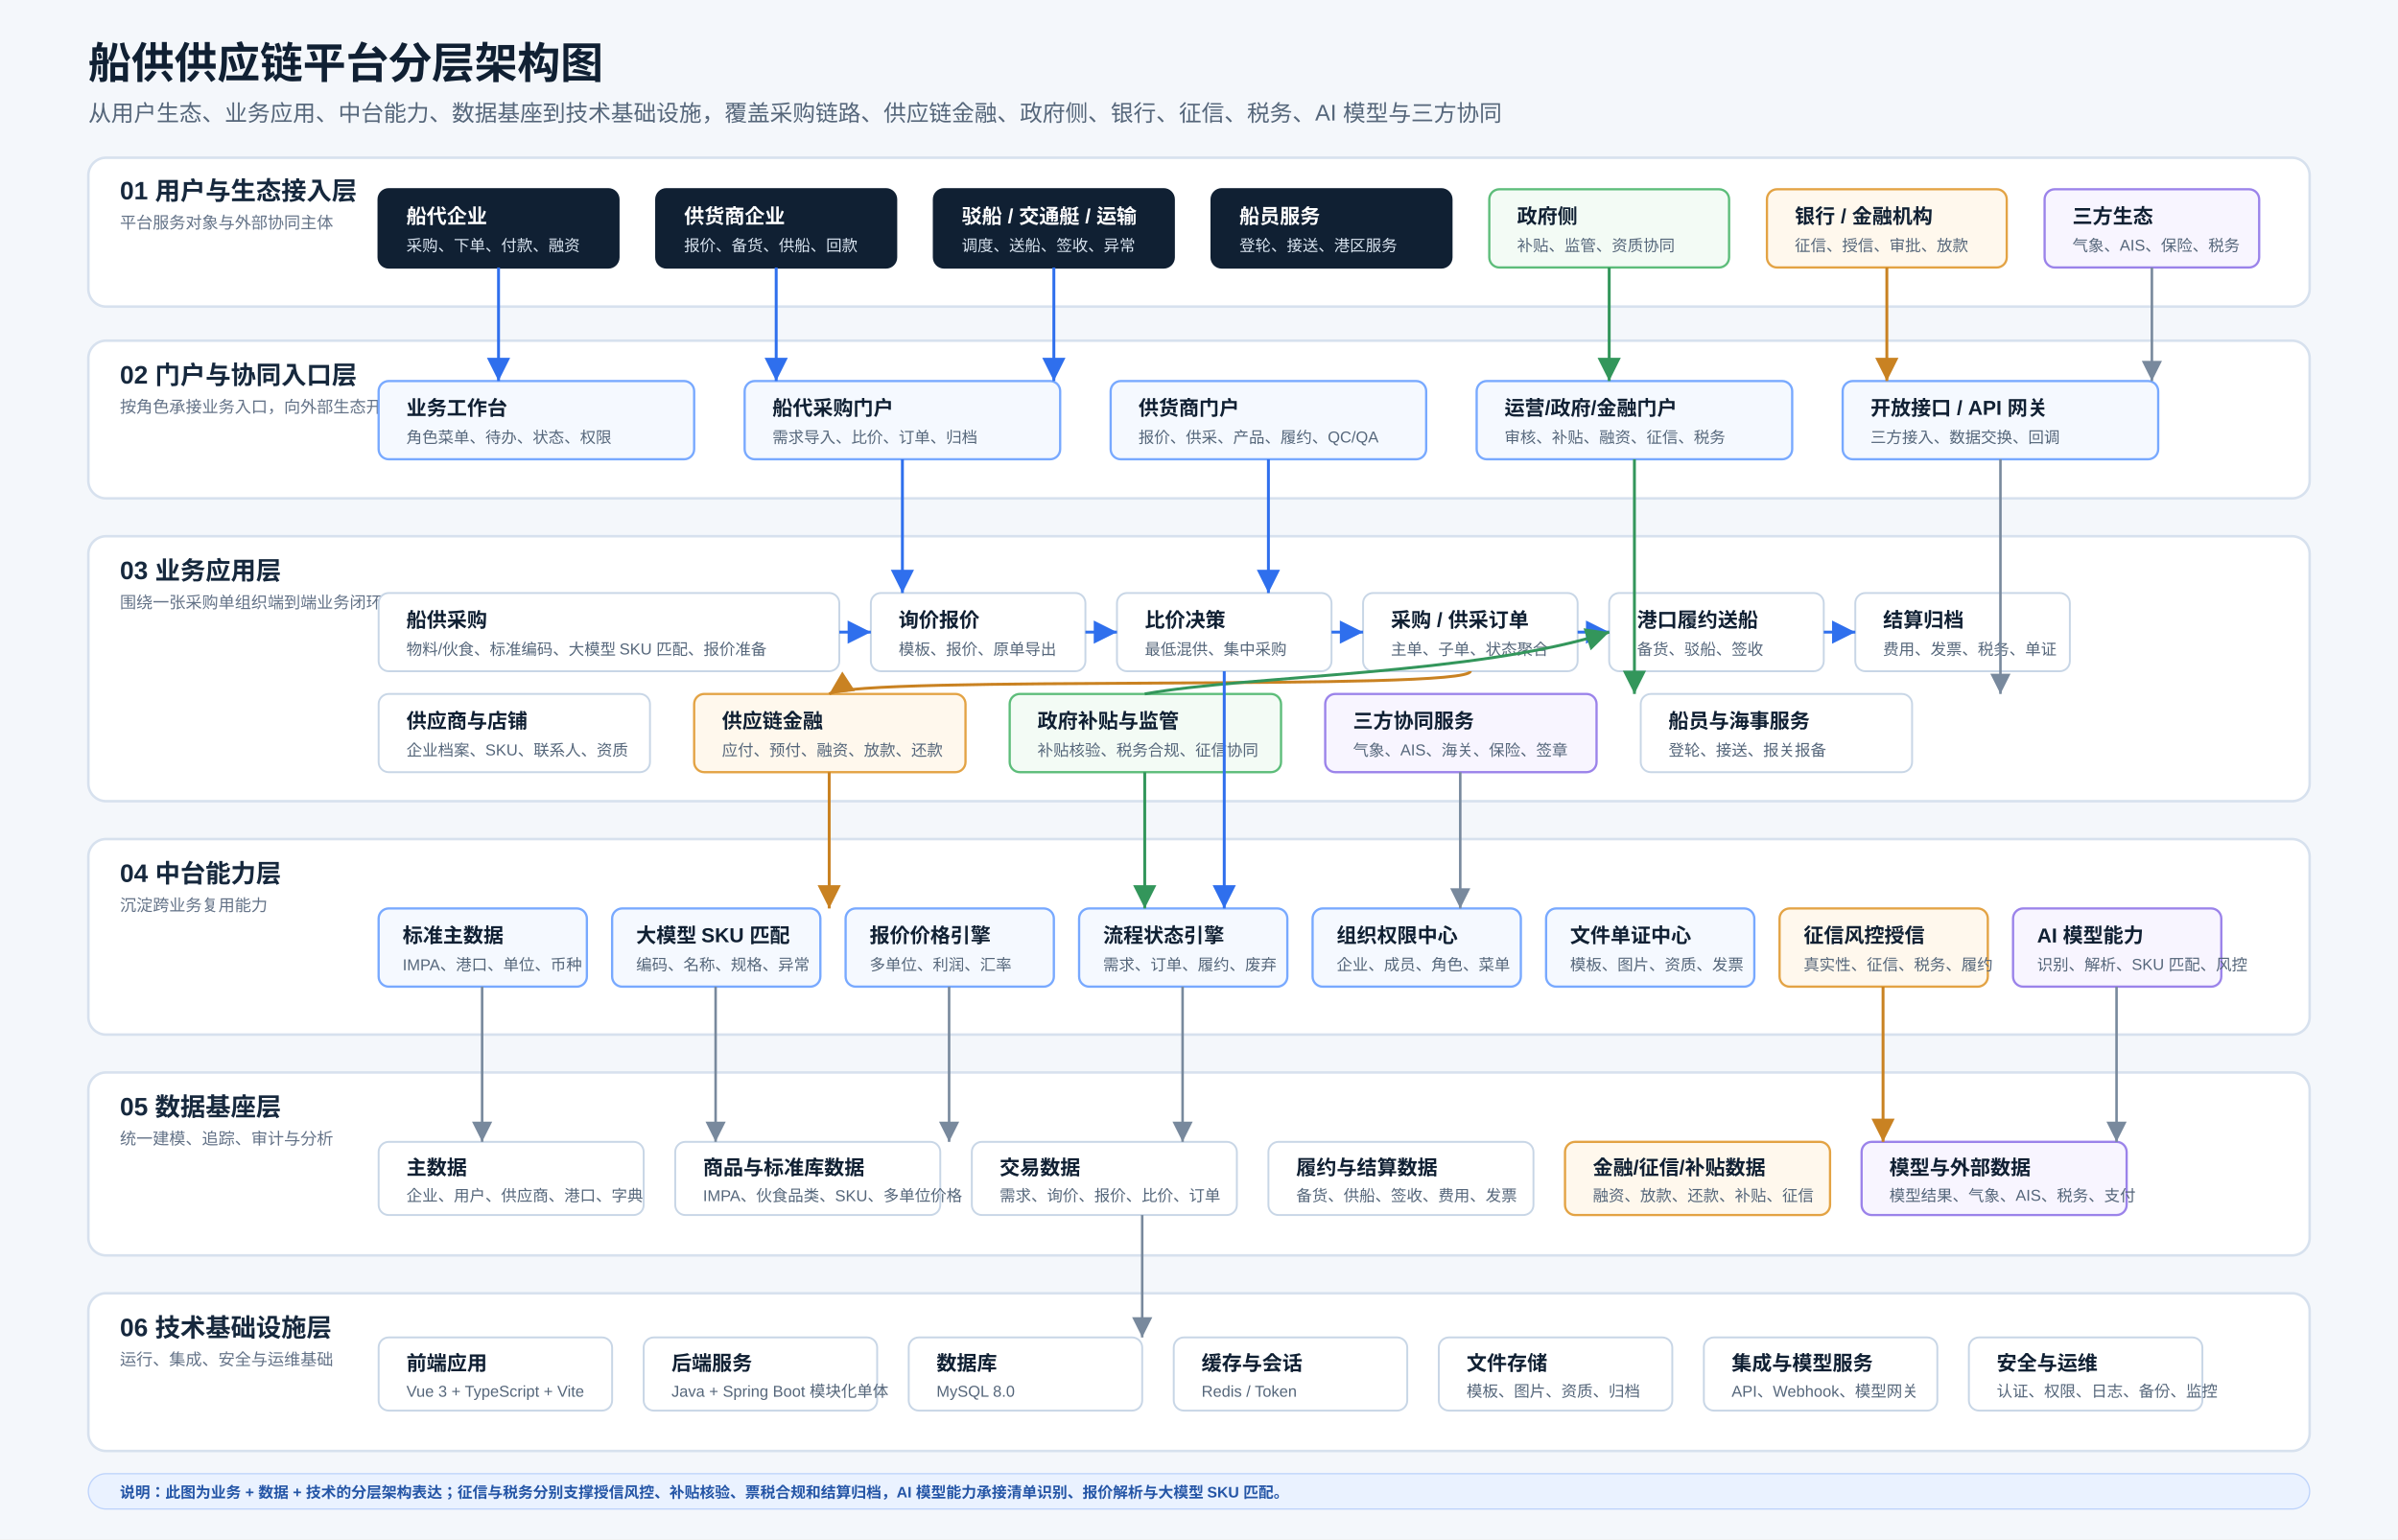
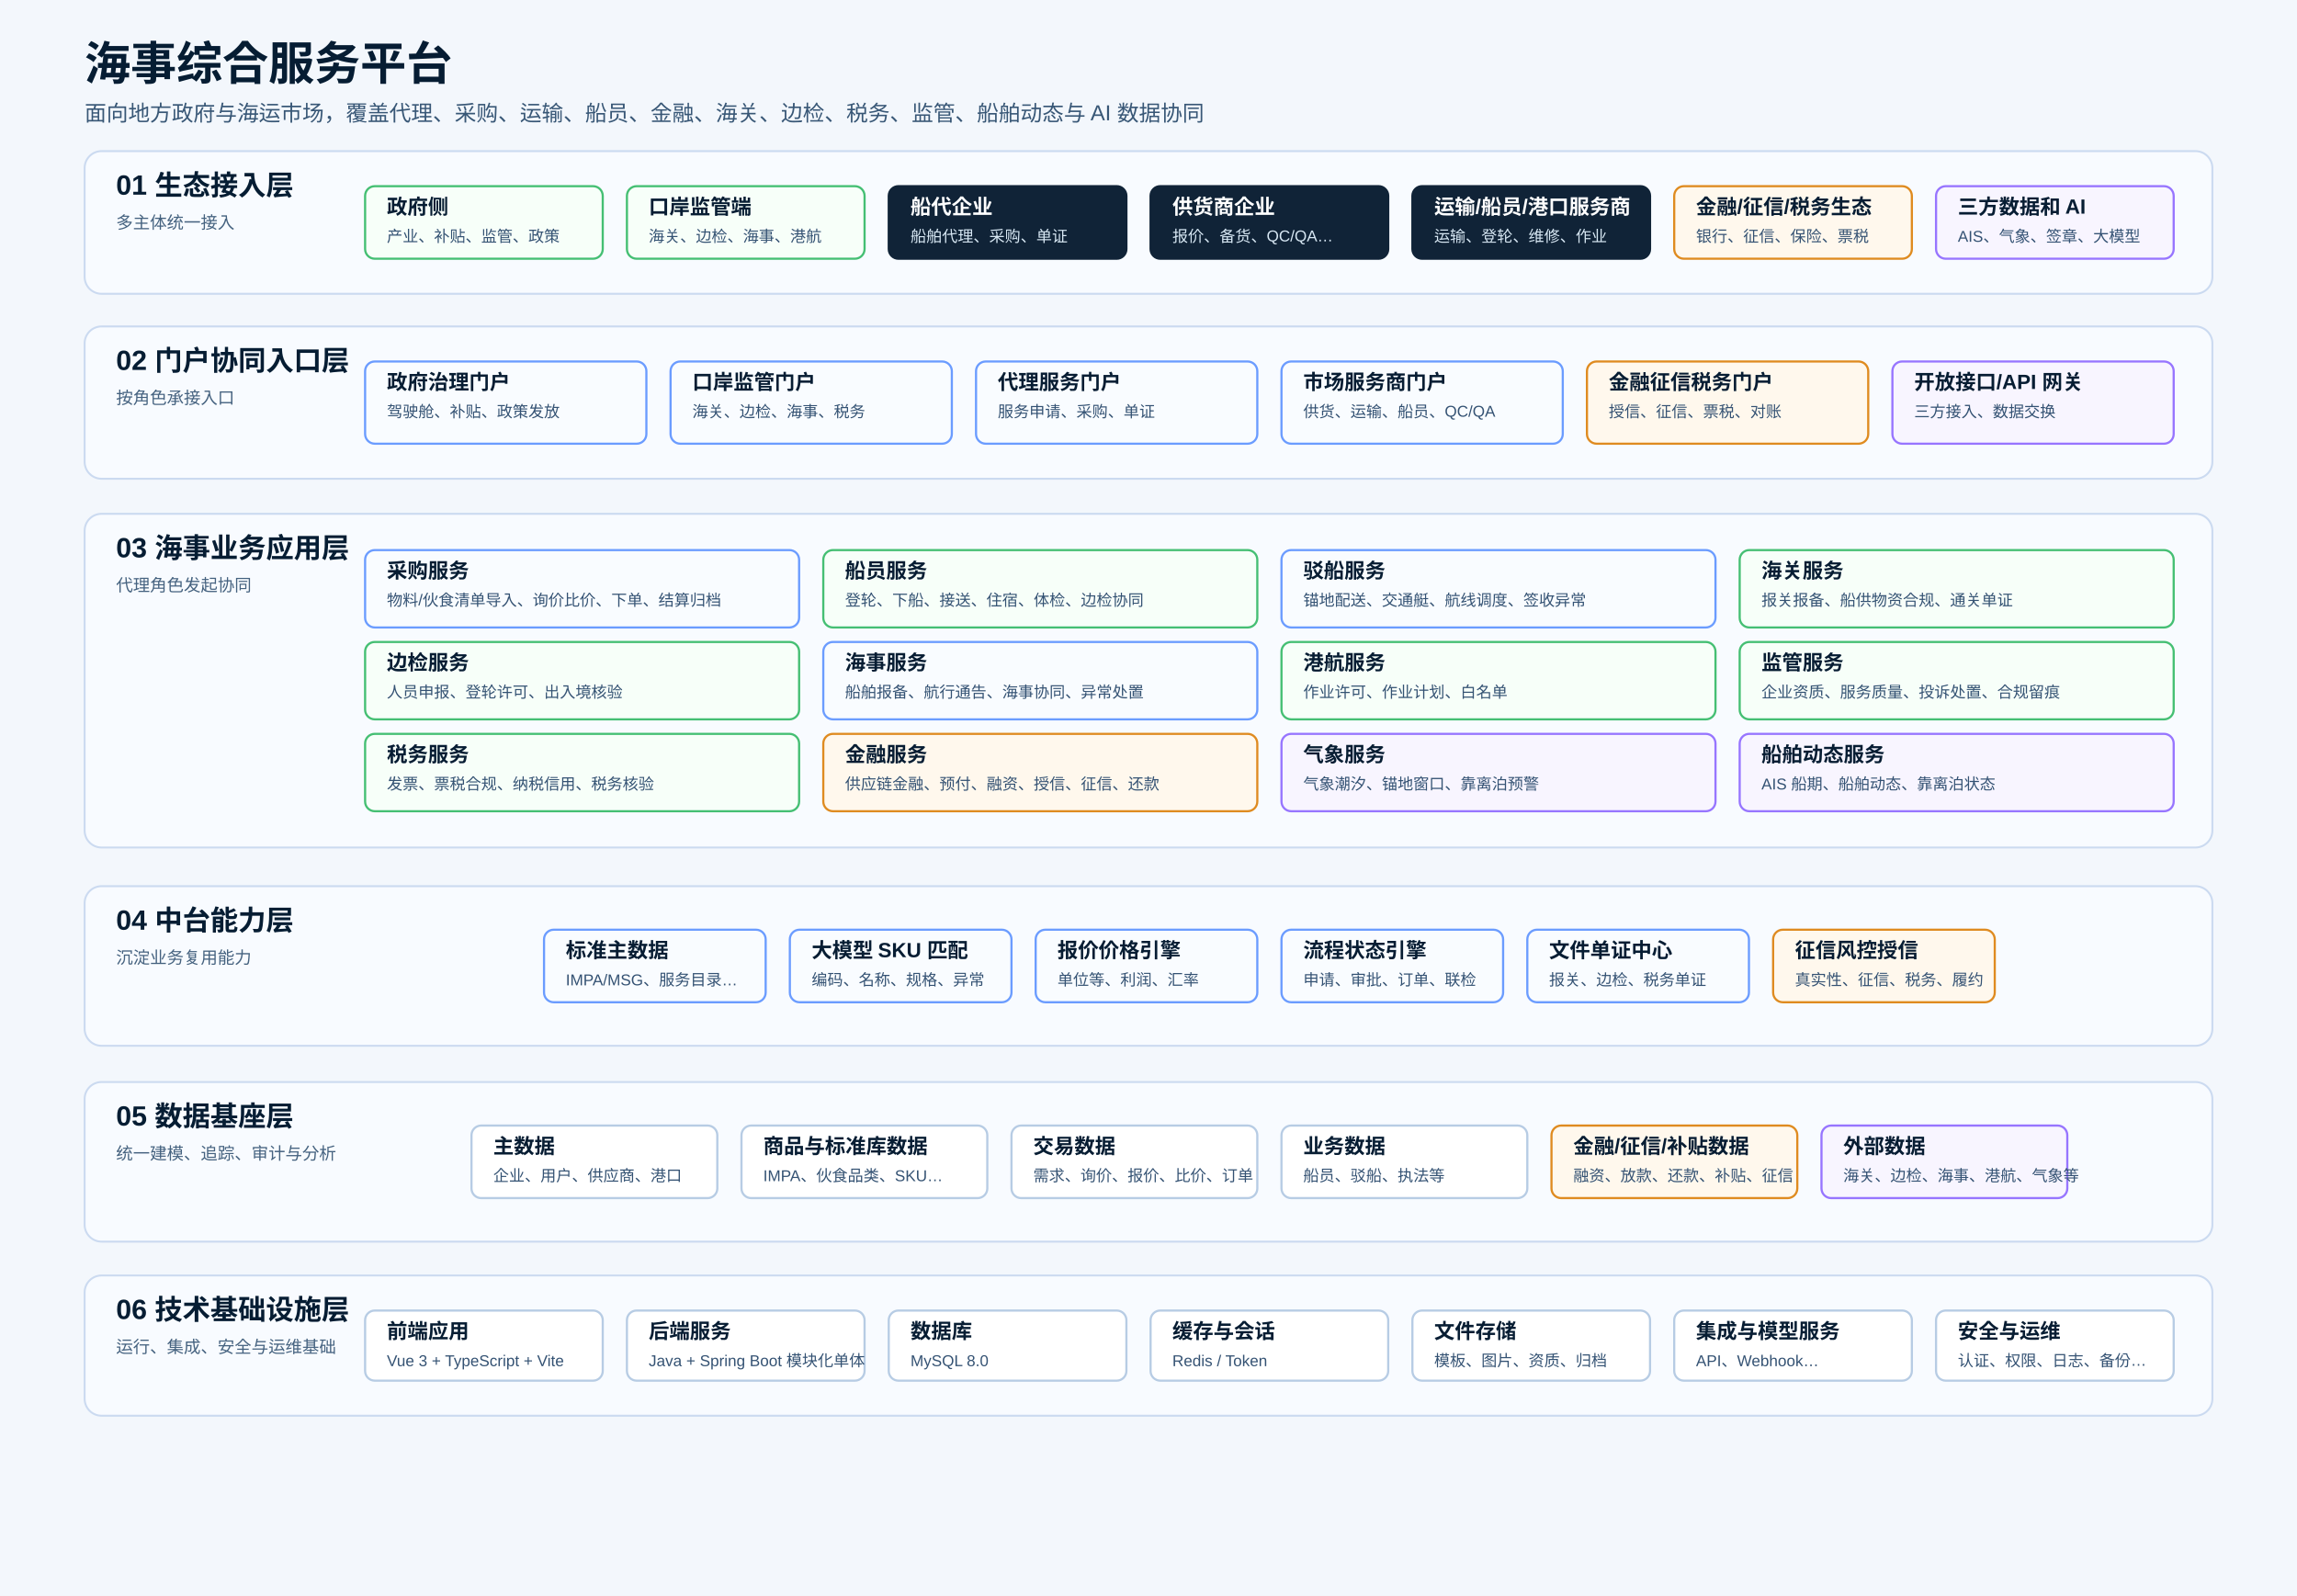
- <svg xmlns="http://www.w3.org/2000/svg" width="1900" height="1220" viewBox="0 0 1900 1220">
-   <defs>
-     <style>
-       .bg{fill:#f4f7fb}.title{font:700 34px "Microsoft YaHei",Arial,sans-serif;fill:#102033}.sub{font:400 18px "Microsoft YaHei",Arial,sans-serif;fill:#55667a}.layer{fill:#fff;stroke:#d7e1ee;stroke-width:2}.layerTitle{font:700 20px "Microsoft YaHei",Arial,sans-serif;fill:#16283d}.layerNote{font:400 13px "Microsoft YaHei",Arial,sans-serif;fill:#637287}.box{fill:#fff;stroke:#c8d6e6;stroke-width:1.5}.boxBlue{fill:#f5f9ff;stroke:#78a9ff;stroke-width:1.8}.boxGold{fill:#fff8ed;stroke:#e3a344;stroke-width:1.8}.boxGreen{fill:#f3fbf5;stroke:#5dbd7a;stroke-width:1.8}.boxPurple{fill:#f8f5ff;stroke:#9b83ea;stroke-width:1.8}.boxDark{fill:#102033;stroke:#102033;stroke-width:1.8}.boxTitle{font:700 16px "Microsoft YaHei",Arial,sans-serif;fill:#102033}.boxTitleLight{font:700 16px "Microsoft YaHei",Arial,sans-serif;fill:#fff}.boxText{font:400 12.5px "Microsoft YaHei",Arial,sans-serif;fill:#55667a}.boxTextLight{font:400 12.5px "Microsoft YaHei",Arial,sans-serif;fill:#d9e4f0}.arrow{stroke:#78899d;stroke-width:2;fill:none;marker-end:url(#arrow)}.arrowBlue{stroke:#2f6fed;stroke-width:2.3;fill:none;marker-end:url(#arrowBlue)}.arrowGold{stroke:#c98222;stroke-width:2.3;fill:none;marker-end:url(#arrowGold)}.arrowGreen{stroke:#33965b;stroke-width:2.3;fill:none;marker-end:url(#arrowGreen)}.badge{fill:#eaf2ff;stroke:#bdd3fb}.badgeText{font:700 12px "Microsoft YaHei",Arial,sans-serif;fill:#2455a6}
-     </style>
-     <marker id="arrow" markerWidth="12" markerHeight="12" refX="10" refY="6" orient="auto">
-       <path d="M2,2 L10,6 L2,10 Z" fill="#78899d" />
-     </marker>
-     <marker id="arrowBlue" markerWidth="12" markerHeight="12" refX="10" refY="6" orient="auto">
-       <path d="M2,2 L10,6 L2,10 Z" fill="#2f6fed" />
-     </marker>
-     <marker id="arrowGold" markerWidth="12" markerHeight="12" refX="10" refY="6" orient="auto">
-       <path d="M2,2 L10,6 L2,10 Z" fill="#c98222" />
-     </marker>
-     <marker id="arrowGreen" markerWidth="12" markerHeight="12" refX="10" refY="6" orient="auto">
-       <path d="M2,2 L10,6 L2,10 Z" fill="#33965b" />
-     </marker>
-   </defs>
-   <rect class="bg" width="1900" height="1220" />
-   <text x="70" y="62" class="title">船供供应链平台分层架构图</text>
-   <text x="70" y="96" class="sub">从用户生态、业务应用、中台能力、数据基座到技术基础设施，覆盖采购链路、供应链金融、政府侧、银行、征信、税务、AI 模型与三方协同</text>
-   <rect x="70" y="125" width="1760" height="118" rx="14" class="layer" />
-   <text x="95" y="158" class="layerTitle">01 用户与生态接入层</text>
-   <text x="95" y="181" class="layerNote">平台服务对象与外部协同主体</text>
-   <rect x="300" y="150" width="190" height="62" rx="8" class="boxDark" />
-   <text x="322" y="177" class="boxTitleLight">船代企业</text>
-   <text x="322" y="199" class="boxTextLight">采购、下单、付款、融资</text>
-   <rect x="520" y="150" width="190" height="62" rx="8" class="boxDark" />
-   <text x="542" y="177" class="boxTitleLight">供货商企业</text>
-   <text x="542" y="199" class="boxTextLight">报价、备货、供船、回款</text>
-   <rect x="740" y="150" width="190" height="62" rx="8" class="boxDark" />
-   <text x="762" y="177" class="boxTitleLight">驳船 / 交通艇 / 运输</text>
-   <text x="762" y="199" class="boxTextLight">调度、送船、签收、异常</text>
-   <rect x="960" y="150" width="190" height="62" rx="8" class="boxDark" />
-   <text x="982" y="177" class="boxTitleLight">船员服务</text>
-   <text x="982" y="199" class="boxTextLight">登轮、接送、港区服务</text>
-   <rect x="1180" y="150" width="190" height="62" rx="8" class="boxGreen" />
-   <text x="1202" y="177" class="boxTitle">政府侧</text>
-   <text x="1202" y="199" class="boxText">补贴、监管、资质协同</text>
-   <rect x="1400" y="150" width="190" height="62" rx="8" class="boxGold" />
-   <text x="1422" y="177" class="boxTitle">银行 / 金融机构</text>
-   <text x="1422" y="199" class="boxText">征信、授信、审批、放款</text>
-   <rect x="1620" y="150" width="170" height="62" rx="8" class="boxPurple" />
-   <text x="1642" y="177" class="boxTitle">三方生态</text>
-   <text x="1642" y="199" class="boxText">气象、AIS、保险、税务</text>
-   <rect x="70" y="270" width="1760" height="125" rx="14" class="layer" />
-   <text x="95" y="304" class="layerTitle">02 门户与协同入口层</text>
-   <text x="95" y="327" class="layerNote">按角色承接业务入口，向外部生态开放标准接口</text>
-   <rect x="300" y="302" width="250" height="62" rx="8" class="boxBlue" />
-   <text x="322" y="329" class="boxTitle">业务工作台</text>
-   <text x="322" y="351" class="boxText">角色菜单、待办、状态、权限</text>
-   <rect x="590" y="302" width="250" height="62" rx="8" class="boxBlue" />
-   <text x="612" y="329" class="boxTitle">船代采购门户</text>
-   <text x="612" y="351" class="boxText">需求导入、比价、订单、归档</text>
-   <rect x="880" y="302" width="250" height="62" rx="8" class="boxBlue" />
-   <text x="902" y="329" class="boxTitle">供货商门户</text>
-   <text x="902" y="351" class="boxText">报价、供采、产品、履约、QC/QA</text>
-   <rect x="1170" y="302" width="250" height="62" rx="8" class="boxBlue" />
-   <text x="1192" y="329" class="boxTitle">运营/政府/金融门户</text>
-   <text x="1192" y="351" class="boxText">审核、补贴、融资、征信、税务</text>
-   <rect x="1460" y="302" width="250" height="62" rx="8" class="boxBlue" />
-   <text x="1482" y="329" class="boxTitle">开放接口 / API 网关</text>
-   <text x="1482" y="351" class="boxText">三方接入、数据交换、回调</text>
-   <rect x="70" y="425" width="1760" height="210" rx="14" class="layer" />
-   <text x="95" y="459" class="layerTitle">03 业务应用层</text>
-   <text x="95" y="482" class="layerNote">围绕一张采购单组织端到端业务闭环</text>
-   <rect x="300" y="470" width="365" height="62" rx="8" class="box" />
-   <text x="322" y="497" class="boxTitle">船供采购</text>
-   <text x="322" y="519" class="boxText">物料/伙食、标准编码、大模型 SKU 匹配、报价准备</text>
-   <rect x="690" y="470" width="170" height="62" rx="8" class="box" />
-   <text x="712" y="497" class="boxTitle">询价报价</text>
-   <text x="712" y="519" class="boxText">模板、报价、原单导出</text>
-   <rect x="885" y="470" width="170" height="62" rx="8" class="box" />
-   <text x="907" y="497" class="boxTitle">比价决策</text>
-   <text x="907" y="519" class="boxText">最低混供、集中采购</text>
-   <rect x="1080" y="470" width="170" height="62" rx="8" class="box" />
-   <text x="1102" y="497" class="boxTitle">采购 / 供采订单</text>
-   <text x="1102" y="519" class="boxText">主单、子单、状态聚合</text>
-   <rect x="1275" y="470" width="170" height="62" rx="8" class="box" />
-   <text x="1297" y="497" class="boxTitle">港口履约送船</text>
-   <text x="1297" y="519" class="boxText">备货、驳船、签收</text>
-   <rect x="1470" y="470" width="170" height="62" rx="8" class="box" />
-   <text x="1492" y="497" class="boxTitle">结算归档</text>
-   <text x="1492" y="519" class="boxText">费用、发票、税务、单证</text>
-   <rect x="300" y="550" width="215" height="62" rx="8" class="box" />
-   <text x="322" y="577" class="boxTitle">供应商与店铺</text>
-   <text x="322" y="599" class="boxText">企业档案、SKU、联系人、资质</text>
-   <rect x="550" y="550" width="215" height="62" rx="8" class="boxGold" />
-   <text x="572" y="577" class="boxTitle">供应链金融</text>
-   <text x="572" y="599" class="boxText">应付、预付、融资、放款、还款</text>
-   <rect x="800" y="550" width="215" height="62" rx="8" class="boxGreen" />
-   <text x="822" y="577" class="boxTitle">政府补贴与监管</text>
-   <text x="822" y="599" class="boxText">补贴核验、税务合规、征信协同</text>
-   <rect x="1050" y="550" width="215" height="62" rx="8" class="boxPurple" />
-   <text x="1072" y="577" class="boxTitle">三方协同服务</text>
-   <text x="1072" y="599" class="boxText">气象、AIS、海关、保险、签章</text>
-   <rect x="1300" y="550" width="215" height="62" rx="8" class="box" />
-   <text x="1322" y="577" class="boxTitle">船员与海事服务</text>
-   <text x="1322" y="599" class="boxText">登轮、接送、报关报备</text>
-   <path d="M665 501 H690" class="arrowBlue" />
-   <path d="M860 501 H885" class="arrowBlue" />
-   <path d="M1055 501 H1080" class="arrowBlue" />
-   <path d="M1250 501 H1275" class="arrowBlue" />
-   <path d="M1445 501 H1470" class="arrowBlue" />
-   <path d="M1165 532 C1165 548 680 535 657 550" class="arrowGold" />
-   <path d="M907 550 C990 535 1170 535 1275 501" class="arrowGreen" />
-   <rect x="70" y="665" width="1760" height="155" rx="14" class="layer" />
-   <text x="95" y="699" class="layerTitle">04 中台能力层</text>
-   <text x="95" y="722" class="layerNote">沉淀跨业务复用能力</text>
-   <rect x="300" y="720" width="165" height="62" rx="8" class="boxBlue" />
-   <text x="319" y="747" class="boxTitle">标准主数据</text>
-   <text x="319" y="769" class="boxText">IMPA、港口、单位、币种</text>
-   <rect x="485" y="720" width="165" height="62" rx="8" class="boxBlue" />
-   <text x="504" y="747" class="boxTitle">大模型 SKU 匹配</text>
-   <text x="504" y="769" class="boxText">编码、名称、规格、异常</text>
-   <rect x="670" y="720" width="165" height="62" rx="8" class="boxBlue" />
-   <text x="689" y="747" class="boxTitle">报价价格引擎</text>
-   <text x="689" y="769" class="boxText">多单位、利润、汇率</text>
-   <rect x="855" y="720" width="165" height="62" rx="8" class="boxBlue" />
-   <text x="874" y="747" class="boxTitle">流程状态引擎</text>
-   <text x="874" y="769" class="boxText">需求、订单、履约、废弃</text>
-   <rect x="1040" y="720" width="165" height="62" rx="8" class="boxBlue" />
-   <text x="1059" y="747" class="boxTitle">组织权限中心</text>
-   <text x="1059" y="769" class="boxText">企业、成员、角色、菜单</text>
-   <rect x="1225" y="720" width="165" height="62" rx="8" class="boxBlue" />
-   <text x="1244" y="747" class="boxTitle">文件单证中心</text>
-   <text x="1244" y="769" class="boxText">模板、图片、资质、发票</text>
-   <rect x="1410" y="720" width="165" height="62" rx="8" class="boxGold" />
-   <text x="1429" y="747" class="boxTitle">征信风控授信</text>
-   <text x="1429" y="769" class="boxText">真实性、征信、税务、履约</text>
-   <rect x="1595" y="720" width="165" height="62" rx="8" class="boxPurple" />
-   <text x="1614" y="747" class="boxTitle">AI 模型能力</text>
-   <text x="1614" y="769" class="boxText">识别、解析、SKU 匹配、风控</text>
-   <rect x="70" y="850" width="1760" height="145" rx="14" class="layer" />
-   <text x="95" y="884" class="layerTitle">05 数据基座层</text>
-   <text x="95" y="907" class="layerNote">统一建模、追踪、审计与分析</text>
-   <rect x="300" y="905" width="210" height="58" rx="8" class="box" />
-   <text x="322" y="931" class="boxTitle">主数据</text>
-   <text x="322" y="952" class="boxText">企业、用户、供应商、港口、字典</text>
-   <rect x="535" y="905" width="210" height="58" rx="8" class="box" />
-   <text x="557" y="931" class="boxTitle">商品与标准库数据</text>
-   <text x="557" y="952" class="boxText">IMPA、伙食品类、SKU、多单位价格</text>
-   <rect x="770" y="905" width="210" height="58" rx="8" class="box" />
-   <text x="792" y="931" class="boxTitle">交易数据</text>
-   <text x="792" y="952" class="boxText">需求、询价、报价、比价、订单</text>
-   <rect x="1005" y="905" width="210" height="58" rx="8" class="box" />
-   <text x="1027" y="931" class="boxTitle">履约与结算数据</text>
-   <text x="1027" y="952" class="boxText">备货、供船、签收、费用、发票</text>
-   <rect x="1240" y="905" width="210" height="58" rx="8" class="boxGold" />
-   <text x="1262" y="931" class="boxTitle">金融/征信/补贴数据</text>
-   <text x="1262" y="952" class="boxText">融资、放款、还款、补贴、征信</text>
-   <rect x="1475" y="905" width="210" height="58" rx="8" class="boxPurple" />
-   <text x="1497" y="931" class="boxTitle">模型与外部数据</text>
-   <text x="1497" y="952" class="boxText">模型结果、气象、AIS、税务、支付</text>
-   <rect x="70" y="1025" width="1760" height="125" rx="14" class="layer" />
-   <text x="95" y="1059" class="layerTitle">06 技术基础设施层</text>
-   <text x="95" y="1082" class="layerNote">运行、集成、安全与运维基础</text>
-   <rect x="300" y="1060" width="185" height="58" rx="8" class="box" />
-   <text x="322" y="1086" class="boxTitle">前端应用</text>
-   <text x="322" y="1107" class="boxText">Vue 3 + TypeScript + Vite</text>
-   <rect x="510" y="1060" width="185" height="58" rx="8" class="box" />
-   <text x="532" y="1086" class="boxTitle">后端服务</text>
-   <text x="532" y="1107" class="boxText">Java + Spring Boot 模块化单体</text>
-   <rect x="720" y="1060" width="185" height="58" rx="8" class="box" />
-   <text x="742" y="1086" class="boxTitle">数据库</text>
-   <text x="742" y="1107" class="boxText">MySQL 8.0</text>
-   <rect x="930" y="1060" width="185" height="58" rx="8" class="box" />
-   <text x="952" y="1086" class="boxTitle">缓存与会话</text>
-   <text x="952" y="1107" class="boxText">Redis / Token</text>
-   <rect x="1140" y="1060" width="185" height="58" rx="8" class="box" />
-   <text x="1162" y="1086" class="boxTitle">文件存储</text>
-   <text x="1162" y="1107" class="boxText">模板、图片、资质、归档</text>
-   <rect x="1350" y="1060" width="185" height="58" rx="8" class="box" />
-   <text x="1372" y="1086" class="boxTitle">集成与模型服务</text>
-   <text x="1372" y="1107" class="boxText">API、Webhook、模型网关</text>
-   <rect x="1560" y="1060" width="185" height="58" rx="8" class="box" />
-   <text x="1582" y="1086" class="boxTitle">安全与运维</text>
-   <text x="1582" y="1107" class="boxText">认证、权限、日志、备份、监控</text>
-   <path d="M395 212 V302" class="arrowBlue" />
-   <path d="M615 212 V302" class="arrowBlue" />
-   <path d="M835 212 V302" class="arrowBlue" />
-   <path d="M1275 212 V302" class="arrowGreen" />
-   <path d="M1495 212 V302" class="arrowGold" />
-   <path d="M1705 212 V302" class="arrow" />
-   <path d="M715 364 V470" class="arrowBlue" />
-   <path d="M1005 364 V470" class="arrowBlue" />
-   <path d="M1295 364 V550" class="arrowGreen" />
-   <path d="M1585 364 V550" class="arrow" />
-   <path d="M970 532 V720" class="arrowBlue" />
-   <path d="M657 612 V720" class="arrowGold" />
-   <path d="M907 612 V720" class="arrowGreen" />
-   <path d="M1157 612 V720" class="arrow" />
-   <path d="M382 782 V905" class="arrow" />
-   <path d="M567 782 V905" class="arrow" />
-   <path d="M752 782 V905" class="arrow" />
-   <path d="M937 782 V905" class="arrow" />
-   <path d="M1492 782 V905" class="arrowGold" />
-   <path d="M1677 782 V905" class="arrow" />
-   <path d="M905 963 V1060" class="arrow" />
-   <rect x="70" y="1168" width="1760" height="28" rx="14" class="badge" />
-   <text x="95" y="1187" class="badgeText">说明：此图为业务 + 数据 + 技术的分层架构表达；征信与税务分别支撑授信风控、补贴核验、票税合规和结算归档，AI 模型能力承接清单识别、报价解析与大模型 SKU 匹配。</text>
+ <svg xmlns="http://www.w3.org/2000/svg" width="1900" height="1320" viewBox="0 0 1900 1320">
+   <rect width="1900" height="1320" fill="#f3f7fc" />
+   <text x="70" y="66" font-family="Microsoft YaHei, PingFang SC, Arial, sans-serif" font-size="38" font-weight="900" fill="#061d33">海事综合服务平台</text>
+   <text x="70" y="100" font-family="Microsoft YaHei, PingFang SC, Arial, sans-serif" font-size="18" fill="#385776">面向地方政府与海运市场，覆盖代理、采购、运输、船员、金融、海关、边检、税务、监管、船舶动态与 AI 数据协同</text>
+   <g font-family="Microsoft YaHei, PingFang SC, Arial, sans-serif">
+     <rect x="70" y="125" width="1760" height="118" rx="14" fill="#f8fbff" stroke="#cbdaf0" stroke-width="1.6" />
+     <text x="96" y="161" font-size="23" font-weight="800" fill="#061d33">01 生态接入层</text>
+     <text x="96" y="189" font-size="14" fill="#45627f">多主体统一接入</text>
+     <rect x="302" y="154" width="196.571" height="60" rx="8" fill="#f7fff9" stroke="#45bf73" stroke-width="1.8" />
+     <text x="320" y="177" font-size="17" font-weight="700" fill="#071d33">政府侧</text>
+     <text x="320" y="200" font-size="13" fill="#345273">产业、补贴、监管、政策</text>
+     <rect x="518.571" y="154" width="196.571" height="60" rx="8" fill="#f7fff9" stroke="#45bf73" stroke-width="1.8" />
+     <text x="536.571" y="177" font-size="17" font-weight="700" fill="#071d33">口岸监管端</text>
+     <text x="536.571" y="200" font-size="13" fill="#345273">海关、边检、海事、港航</text>
+     <rect x="735.143" y="154" width="196.571" height="60" rx="8" fill="#102337" stroke="#102337" stroke-width="1.8" />
+     <text x="753.143" y="177" font-size="17" font-weight="700" fill="#fff">船代企业</text>
+     <text x="753.143" y="200" font-size="13" fill="#d8e8f4">船舶代理、采购、单证</text>
+     <rect x="951.714" y="154" width="196.571" height="60" rx="8" fill="#102337" stroke="#102337" stroke-width="1.8" />
+     <text x="969.714" y="177" font-size="17" font-weight="700" fill="#fff">供货商企业</text>
+     <text x="969.714" y="200" font-size="13" fill="#d8e8f4">报价、备货、QC/QA…</text>
+     <rect x="1168.286" y="154" width="196.571" height="60" rx="8" fill="#102337" stroke="#102337" stroke-width="1.8" />
+     <text x="1186.286" y="177" font-size="17" font-weight="700" fill="#fff">运输/船员/港口服务商</text>
+     <text x="1186.286" y="200" font-size="13" fill="#d8e8f4">运输、登轮、维修、作业</text>
+     <rect x="1384.857" y="154" width="196.571" height="60" rx="8" fill="#fff8ed" stroke="#df8b20" stroke-width="1.8" />
+     <text x="1402.857" y="177" font-size="17" font-weight="700" fill="#071d33">金融/征信/税务生态</text>
+     <text x="1402.857" y="200" font-size="13" fill="#345273">银行、征信、保险、票税</text>
+     <rect x="1601.429" y="154" width="196.571" height="60" rx="8" fill="#f8f5ff" stroke="#9775ff" stroke-width="1.8" />
+     <text x="1619.429" y="177" font-size="17" font-weight="700" fill="#071d33">三方数据和 AI</text>
+     <text x="1619.429" y="200" font-size="13" fill="#345273">AIS、气象、签章、大模型</text>
+     <rect x="70" y="270" width="1760" height="126" rx="14" fill="#f8fbff" stroke="#cbdaf0" stroke-width="1.6" />
+     <text x="96" y="306" font-size="23" font-weight="800" fill="#061d33">02 门户协同入口层</text>
+     <text x="96" y="334" font-size="14" fill="#45627f">按角色承接入口</text>
+     <rect x="302" y="299" width="232.667" height="68" rx="8" fill="#f9fcff" stroke="#6b9cff" stroke-width="1.8" />
+     <text x="320" y="322" font-size="17" font-weight="700" fill="#071d33">政府治理门户</text>
+     <text x="320" y="345" font-size="13" fill="#345273">驾驶舱、补贴、政策发放</text>
+     <rect x="554.667" y="299" width="232.667" height="68" rx="8" fill="#f9fcff" stroke="#6b9cff" stroke-width="1.8" />
+     <text x="572.667" y="322" font-size="17" font-weight="700" fill="#071d33">口岸监管门户</text>
+     <text x="572.667" y="345" font-size="13" fill="#345273">海关、边检、海事、税务</text>
+     <rect x="807.333" y="299" width="232.667" height="68" rx="8" fill="#f9fcff" stroke="#6b9cff" stroke-width="1.8" />
+     <text x="825.333" y="322" font-size="17" font-weight="700" fill="#071d33">代理服务门户</text>
+     <text x="825.333" y="345" font-size="13" fill="#345273">服务申请、采购、单证</text>
+     <rect x="1060" y="299" width="232.667" height="68" rx="8" fill="#f9fcff" stroke="#6b9cff" stroke-width="1.8" />
+     <text x="1078" y="322" font-size="17" font-weight="700" fill="#071d33">市场服务商门户</text>
+     <text x="1078" y="345" font-size="13" fill="#345273">供货、运输、船员、QC/QA</text>
+     <rect x="1312.667" y="299" width="232.667" height="68" rx="8" fill="#fff8ed" stroke="#df8b20" stroke-width="1.8" />
+     <text x="1330.667" y="322" font-size="17" font-weight="700" fill="#071d33">金融征信税务门户</text>
+     <text x="1330.667" y="345" font-size="13" fill="#345273">授信、征信、票税、对账</text>
+     <rect x="1565.333" y="299" width="232.667" height="68" rx="8" fill="#f8f5ff" stroke="#9775ff" stroke-width="1.8" />
+     <text x="1583.333" y="322" font-size="17" font-weight="700" fill="#071d33">开放接口/API 网关</text>
+     <text x="1583.333" y="345" font-size="13" fill="#345273">三方接入、数据交换</text>
+     <rect x="70" y="425" width="1760" height="276" rx="14" fill="#f8fbff" stroke="#cbdaf0" stroke-width="1.6" />
+     <text x="96" y="461" font-size="23" font-weight="800" fill="#061d33">03 海事业务应用层</text>
+     <text x="96" y="489" font-size="14" fill="#45627f">代理角色发起协同</text>
+     <rect x="302" y="455" width="359" height="64" rx="8" fill="#f9fcff" stroke="#6b9cff" stroke-width="1.8" />
+     <text x="320" y="478" font-size="17" font-weight="700" fill="#071d33">采购服务</text>
+     <text x="320" y="501" font-size="13" fill="#345273">物料/伙食清单导入、询价比价、下单、结算归档</text>
+     <rect x="681" y="455" width="359" height="64" rx="8" fill="#f7fff9" stroke="#45bf73" stroke-width="1.8" />
+     <text x="699" y="478" font-size="17" font-weight="700" fill="#071d33">船员服务</text>
+     <text x="699" y="501" font-size="13" fill="#345273">登轮、下船、接送、住宿、体检、边检协同</text>
+     <rect x="1060" y="455" width="359" height="64" rx="8" fill="#f9fcff" stroke="#6b9cff" stroke-width="1.8" />
+     <text x="1078" y="478" font-size="17" font-weight="700" fill="#071d33">驳船服务</text>
+     <text x="1078" y="501" font-size="13" fill="#345273">锚地配送、交通艇、航线调度、签收异常</text>
+     <rect x="1439" y="455" width="359" height="64" rx="8" fill="#f7fff9" stroke="#45bf73" stroke-width="1.8" />
+     <text x="1457" y="478" font-size="17" font-weight="700" fill="#071d33">海关服务</text>
+     <text x="1457" y="501" font-size="13" fill="#345273">报关报备、船供物资合规、通关单证</text>
+     <rect x="302" y="531" width="359" height="64" rx="8" fill="#f7fff9" stroke="#45bf73" stroke-width="1.8" />
+     <text x="320" y="554" font-size="17" font-weight="700" fill="#071d33">边检服务</text>
+     <text x="320" y="577" font-size="13" fill="#345273">人员申报、登轮许可、出入境核验</text>
+     <rect x="681" y="531" width="359" height="64" rx="8" fill="#f9fcff" stroke="#6b9cff" stroke-width="1.8" />
+     <text x="699" y="554" font-size="17" font-weight="700" fill="#071d33">海事服务</text>
+     <text x="699" y="577" font-size="13" fill="#345273">船舶报备、航行通告、海事协同、异常处置</text>
+     <rect x="1060" y="531" width="359" height="64" rx="8" fill="#f7fff9" stroke="#45bf73" stroke-width="1.8" />
+     <text x="1078" y="554" font-size="17" font-weight="700" fill="#071d33">港航服务</text>
+     <text x="1078" y="577" font-size="13" fill="#345273">作业许可、作业计划、白名单</text>
+     <rect x="1439" y="531" width="359" height="64" rx="8" fill="#f7fff9" stroke="#45bf73" stroke-width="1.8" />
+     <text x="1457" y="554" font-size="17" font-weight="700" fill="#071d33">监管服务</text>
+     <text x="1457" y="577" font-size="13" fill="#345273">企业资质、服务质量、投诉处置、合规留痕</text>
+     <rect x="302" y="607" width="359" height="64" rx="8" fill="#f7fff9" stroke="#45bf73" stroke-width="1.8" />
+     <text x="320" y="630" font-size="17" font-weight="700" fill="#071d33">税务服务</text>
+     <text x="320" y="653" font-size="13" fill="#345273">发票、票税合规、纳税信用、税务核验</text>
+     <rect x="681" y="607" width="359" height="64" rx="8" fill="#fff8ed" stroke="#df8b20" stroke-width="1.8" />
+     <text x="699" y="630" font-size="17" font-weight="700" fill="#071d33">金融服务</text>
+     <text x="699" y="653" font-size="13" fill="#345273">供应链金融、预付、融资、授信、征信、还款</text>
+     <rect x="1060" y="607" width="359" height="64" rx="8" fill="#f8f5ff" stroke="#9775ff" stroke-width="1.8" />
+     <text x="1078" y="630" font-size="17" font-weight="700" fill="#071d33">气象服务</text>
+     <text x="1078" y="653" font-size="13" fill="#345273">气象潮汐、锚地窗口、靠离泊预警</text>
+     <rect x="1439" y="607" width="359" height="64" rx="8" fill="#f8f5ff" stroke="#9775ff" stroke-width="1.8" />
+     <text x="1457" y="630" font-size="17" font-weight="700" fill="#071d33">船舶动态服务</text>
+     <text x="1457" y="653" font-size="13" fill="#345273">AIS 船期、船舶动态、靠离泊状态</text>
+     <rect x="70" y="733" width="1760" height="132" rx="14" fill="#f8fbff" stroke="#cbdaf0" stroke-width="1.6" />
+     <text x="96" y="769" font-size="23" font-weight="800" fill="#061d33">04 中台能力层</text>
+     <text x="96" y="797" font-size="14" fill="#45627f">沉淀业务复用能力</text>
+     <rect x="450" y="769" width="183.333" height="60" rx="8" fill="#f9fcff" stroke="#6b9cff" stroke-width="1.8" />
+     <text x="468" y="792" font-size="17" font-weight="700" fill="#071d33">标准主数据</text>
+     <text x="468" y="815" font-size="13" fill="#345273">IMPA/MSG、服务目录…</text>
+     <rect x="653.333" y="769" width="183.333" height="60" rx="8" fill="#f9fcff" stroke="#6b9cff" stroke-width="1.8" />
+     <text x="671.333" y="792" font-size="17" font-weight="700" fill="#071d33">大模型 SKU 匹配</text>
+     <text x="671.333" y="815" font-size="13" fill="#345273">编码、名称、规格、异常</text>
+     <rect x="856.667" y="769" width="183.333" height="60" rx="8" fill="#f9fcff" stroke="#6b9cff" stroke-width="1.8" />
+     <text x="874.667" y="792" font-size="17" font-weight="700" fill="#071d33">报价价格引擎</text>
+     <text x="874.667" y="815" font-size="13" fill="#345273">单位等、利润、汇率</text>
+     <rect x="1060" y="769" width="183.333" height="60" rx="8" fill="#f9fcff" stroke="#6b9cff" stroke-width="1.8" />
+     <text x="1078" y="792" font-size="17" font-weight="700" fill="#071d33">流程状态引擎</text>
+     <text x="1078" y="815" font-size="13" fill="#345273">申请、审批、订单、联检</text>
+     <rect x="1263.333" y="769" width="183.333" height="60" rx="8" fill="#f9fcff" stroke="#6b9cff" stroke-width="1.8" />
+     <text x="1281.333" y="792" font-size="17" font-weight="700" fill="#071d33">文件单证中心</text>
+     <text x="1281.333" y="815" font-size="13" fill="#345273">报关、边检、税务单证</text>
+     <rect x="1466.667" y="769" width="183.333" height="60" rx="8" fill="#fff8ed" stroke="#df8b20" stroke-width="1.8" />
+     <text x="1484.667" y="792" font-size="17" font-weight="700" fill="#071d33">征信风控授信</text>
+     <text x="1484.667" y="815" font-size="13" fill="#345273">真实性、征信、税务、履约</text>
+     <rect x="70" y="895" width="1760" height="132" rx="14" fill="#f8fbff" stroke="#cbdaf0" stroke-width="1.6" />
+     <text x="96" y="931" font-size="23" font-weight="800" fill="#061d33">05 数据基座层</text>
+     <text x="96" y="959" font-size="14" fill="#45627f">统一建模、追踪、审计与分析</text>
+     <rect x="390" y="931" width="203.333" height="60" rx="8" fill="#ffffff" stroke="#b7cce4" stroke-width="1.8" />
+     <text x="408" y="954" font-size="17" font-weight="700" fill="#071d33">主数据</text>
+     <text x="408" y="977" font-size="13" fill="#345273">企业、用户、供应商、港口</text>
+     <rect x="613.333" y="931" width="203.333" height="60" rx="8" fill="#ffffff" stroke="#b7cce4" stroke-width="1.8" />
+     <text x="631.333" y="954" font-size="17" font-weight="700" fill="#071d33">商品与标准库数据</text>
+     <text x="631.333" y="977" font-size="13" fill="#345273">IMPA、伙食品类、SKU…</text>
+     <rect x="836.667" y="931" width="203.333" height="60" rx="8" fill="#ffffff" stroke="#b7cce4" stroke-width="1.8" />
+     <text x="854.667" y="954" font-size="17" font-weight="700" fill="#071d33">交易数据</text>
+     <text x="854.667" y="977" font-size="13" fill="#345273">需求、询价、报价、比价、订单</text>
+     <rect x="1060" y="931" width="203.333" height="60" rx="8" fill="#ffffff" stroke="#b7cce4" stroke-width="1.8" />
+     <text x="1078" y="954" font-size="17" font-weight="700" fill="#071d33">业务数据</text>
+     <text x="1078" y="977" font-size="13" fill="#345273">船员、驳船、执法等</text>
+     <rect x="1283.333" y="931" width="203.333" height="60" rx="8" fill="#fff8ed" stroke="#df8b20" stroke-width="1.8" />
+     <text x="1301.333" y="954" font-size="17" font-weight="700" fill="#071d33">金融/征信/补贴数据</text>
+     <text x="1301.333" y="977" font-size="13" fill="#345273">融资、放款、还款、补贴、征信</text>
+     <rect x="1506.667" y="931" width="203.333" height="60" rx="8" fill="#f8f5ff" stroke="#9775ff" stroke-width="1.8" />
+     <text x="1524.667" y="954" font-size="17" font-weight="700" fill="#071d33">外部数据</text>
+     <text x="1524.667" y="977" font-size="13" fill="#345273">海关、边检、海事、港航、气象等</text>
+     <rect x="70" y="1055" width="1760" height="116" rx="14" fill="#f8fbff" stroke="#cbdaf0" stroke-width="1.6" />
+     <text x="96" y="1091" font-size="23" font-weight="800" fill="#061d33">06 技术基础设施层</text>
+     <text x="96" y="1119" font-size="14" fill="#45627f">运行、集成、安全与运维基础</text>
+     <rect x="302" y="1084" width="196.571" height="58" rx="8" fill="#ffffff" stroke="#b7cce4" stroke-width="1.8" />
+     <text x="320" y="1107" font-size="17" font-weight="700" fill="#071d33">前端应用</text>
+     <text x="320" y="1130" font-size="13" fill="#345273">Vue 3 + TypeScript + Vite</text>
+     <rect x="518.571" y="1084" width="196.571" height="58" rx="8" fill="#ffffff" stroke="#b7cce4" stroke-width="1.8" />
+     <text x="536.571" y="1107" font-size="17" font-weight="700" fill="#071d33">后端服务</text>
+     <text x="536.571" y="1130" font-size="13" fill="#345273">Java + Spring Boot 模块化单体</text>
+     <rect x="735.143" y="1084" width="196.571" height="58" rx="8" fill="#ffffff" stroke="#b7cce4" stroke-width="1.8" />
+     <text x="753.143" y="1107" font-size="17" font-weight="700" fill="#071d33">数据库</text>
+     <text x="753.143" y="1130" font-size="13" fill="#345273">MySQL 8.0</text>
+     <rect x="951.714" y="1084" width="196.571" height="58" rx="8" fill="#ffffff" stroke="#b7cce4" stroke-width="1.8" />
+     <text x="969.714" y="1107" font-size="17" font-weight="700" fill="#071d33">缓存与会话</text>
+     <text x="969.714" y="1130" font-size="13" fill="#345273">Redis / Token</text>
+     <rect x="1168.286" y="1084" width="196.571" height="58" rx="8" fill="#ffffff" stroke="#b7cce4" stroke-width="1.8" />
+     <text x="1186.286" y="1107" font-size="17" font-weight="700" fill="#071d33">文件存储</text>
+     <text x="1186.286" y="1130" font-size="13" fill="#345273">模板、图片、资质、归档</text>
+     <rect x="1384.857" y="1084" width="196.571" height="58" rx="8" fill="#ffffff" stroke="#b7cce4" stroke-width="1.8" />
+     <text x="1402.857" y="1107" font-size="17" font-weight="700" fill="#071d33">集成与模型服务</text>
+     <text x="1402.857" y="1130" font-size="13" fill="#345273">API、Webhook…</text>
+     <rect x="1601.429" y="1084" width="196.571" height="58" rx="8" fill="#ffffff" stroke="#b7cce4" stroke-width="1.8" />
+     <text x="1619.429" y="1107" font-size="17" font-weight="700" fill="#071d33">安全与运维</text>
+     <text x="1619.429" y="1130" font-size="13" fill="#345273">认证、权限、日志、备份…</text>
+   </g>
</svg>
